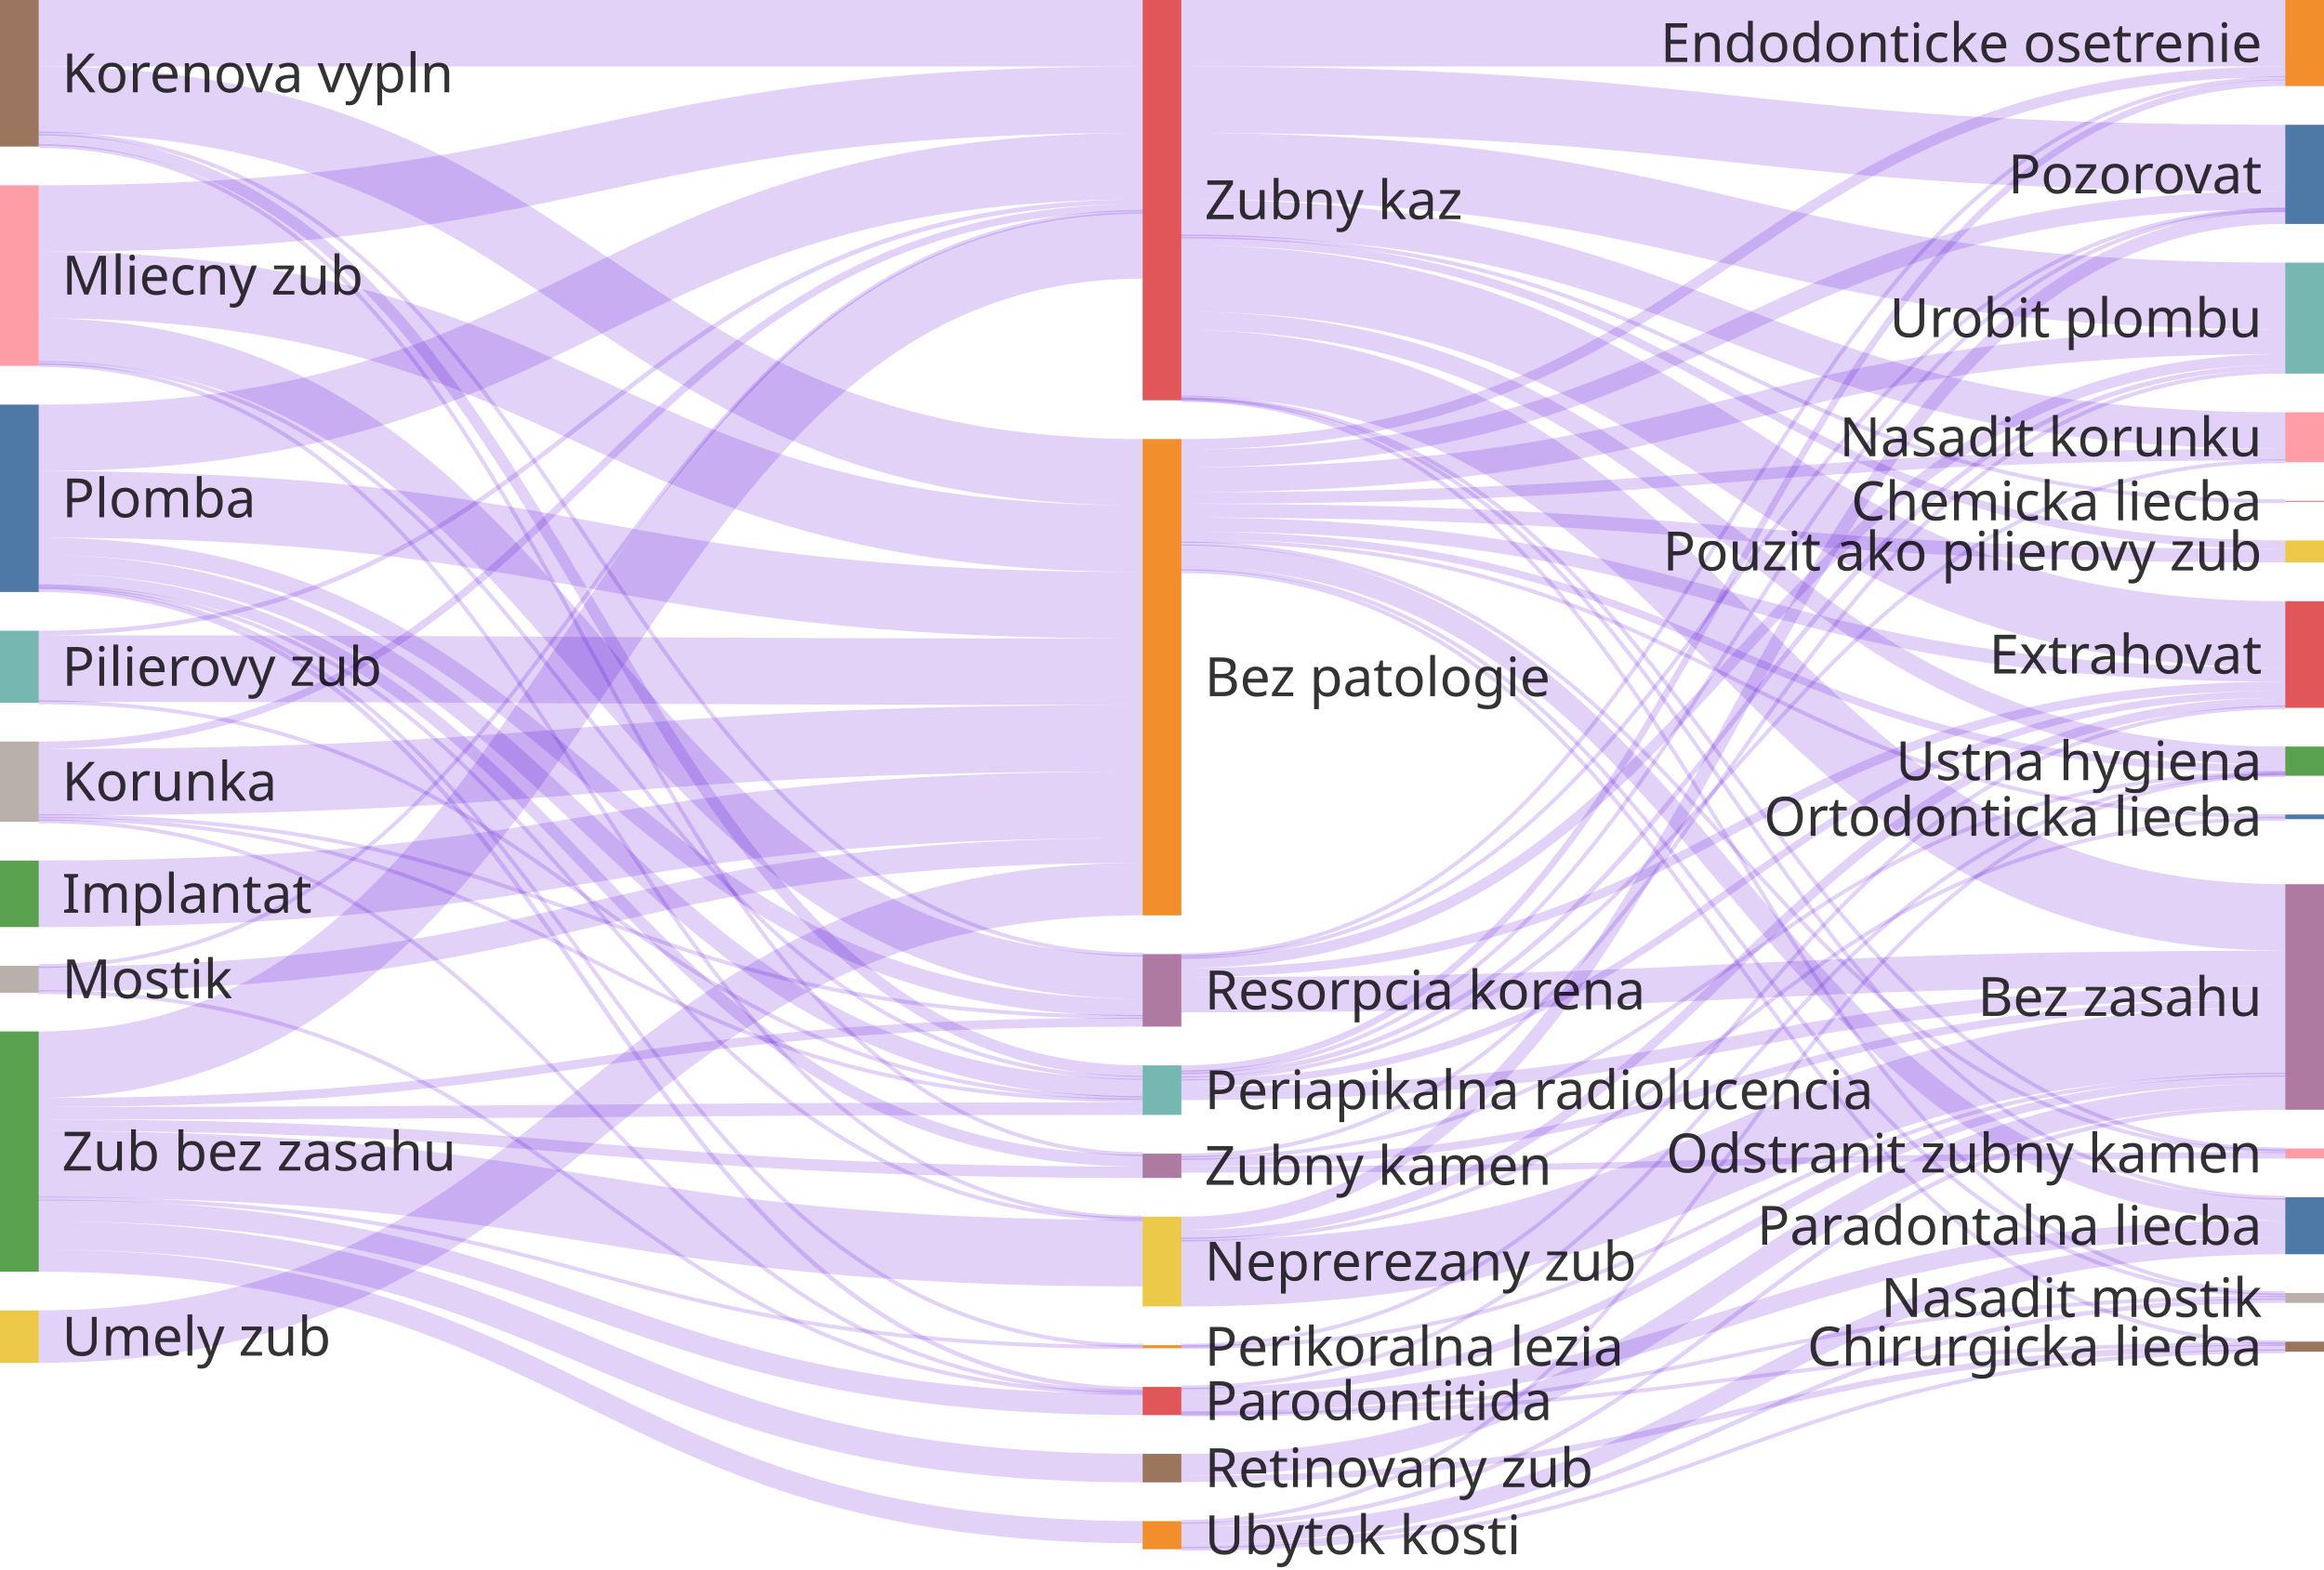
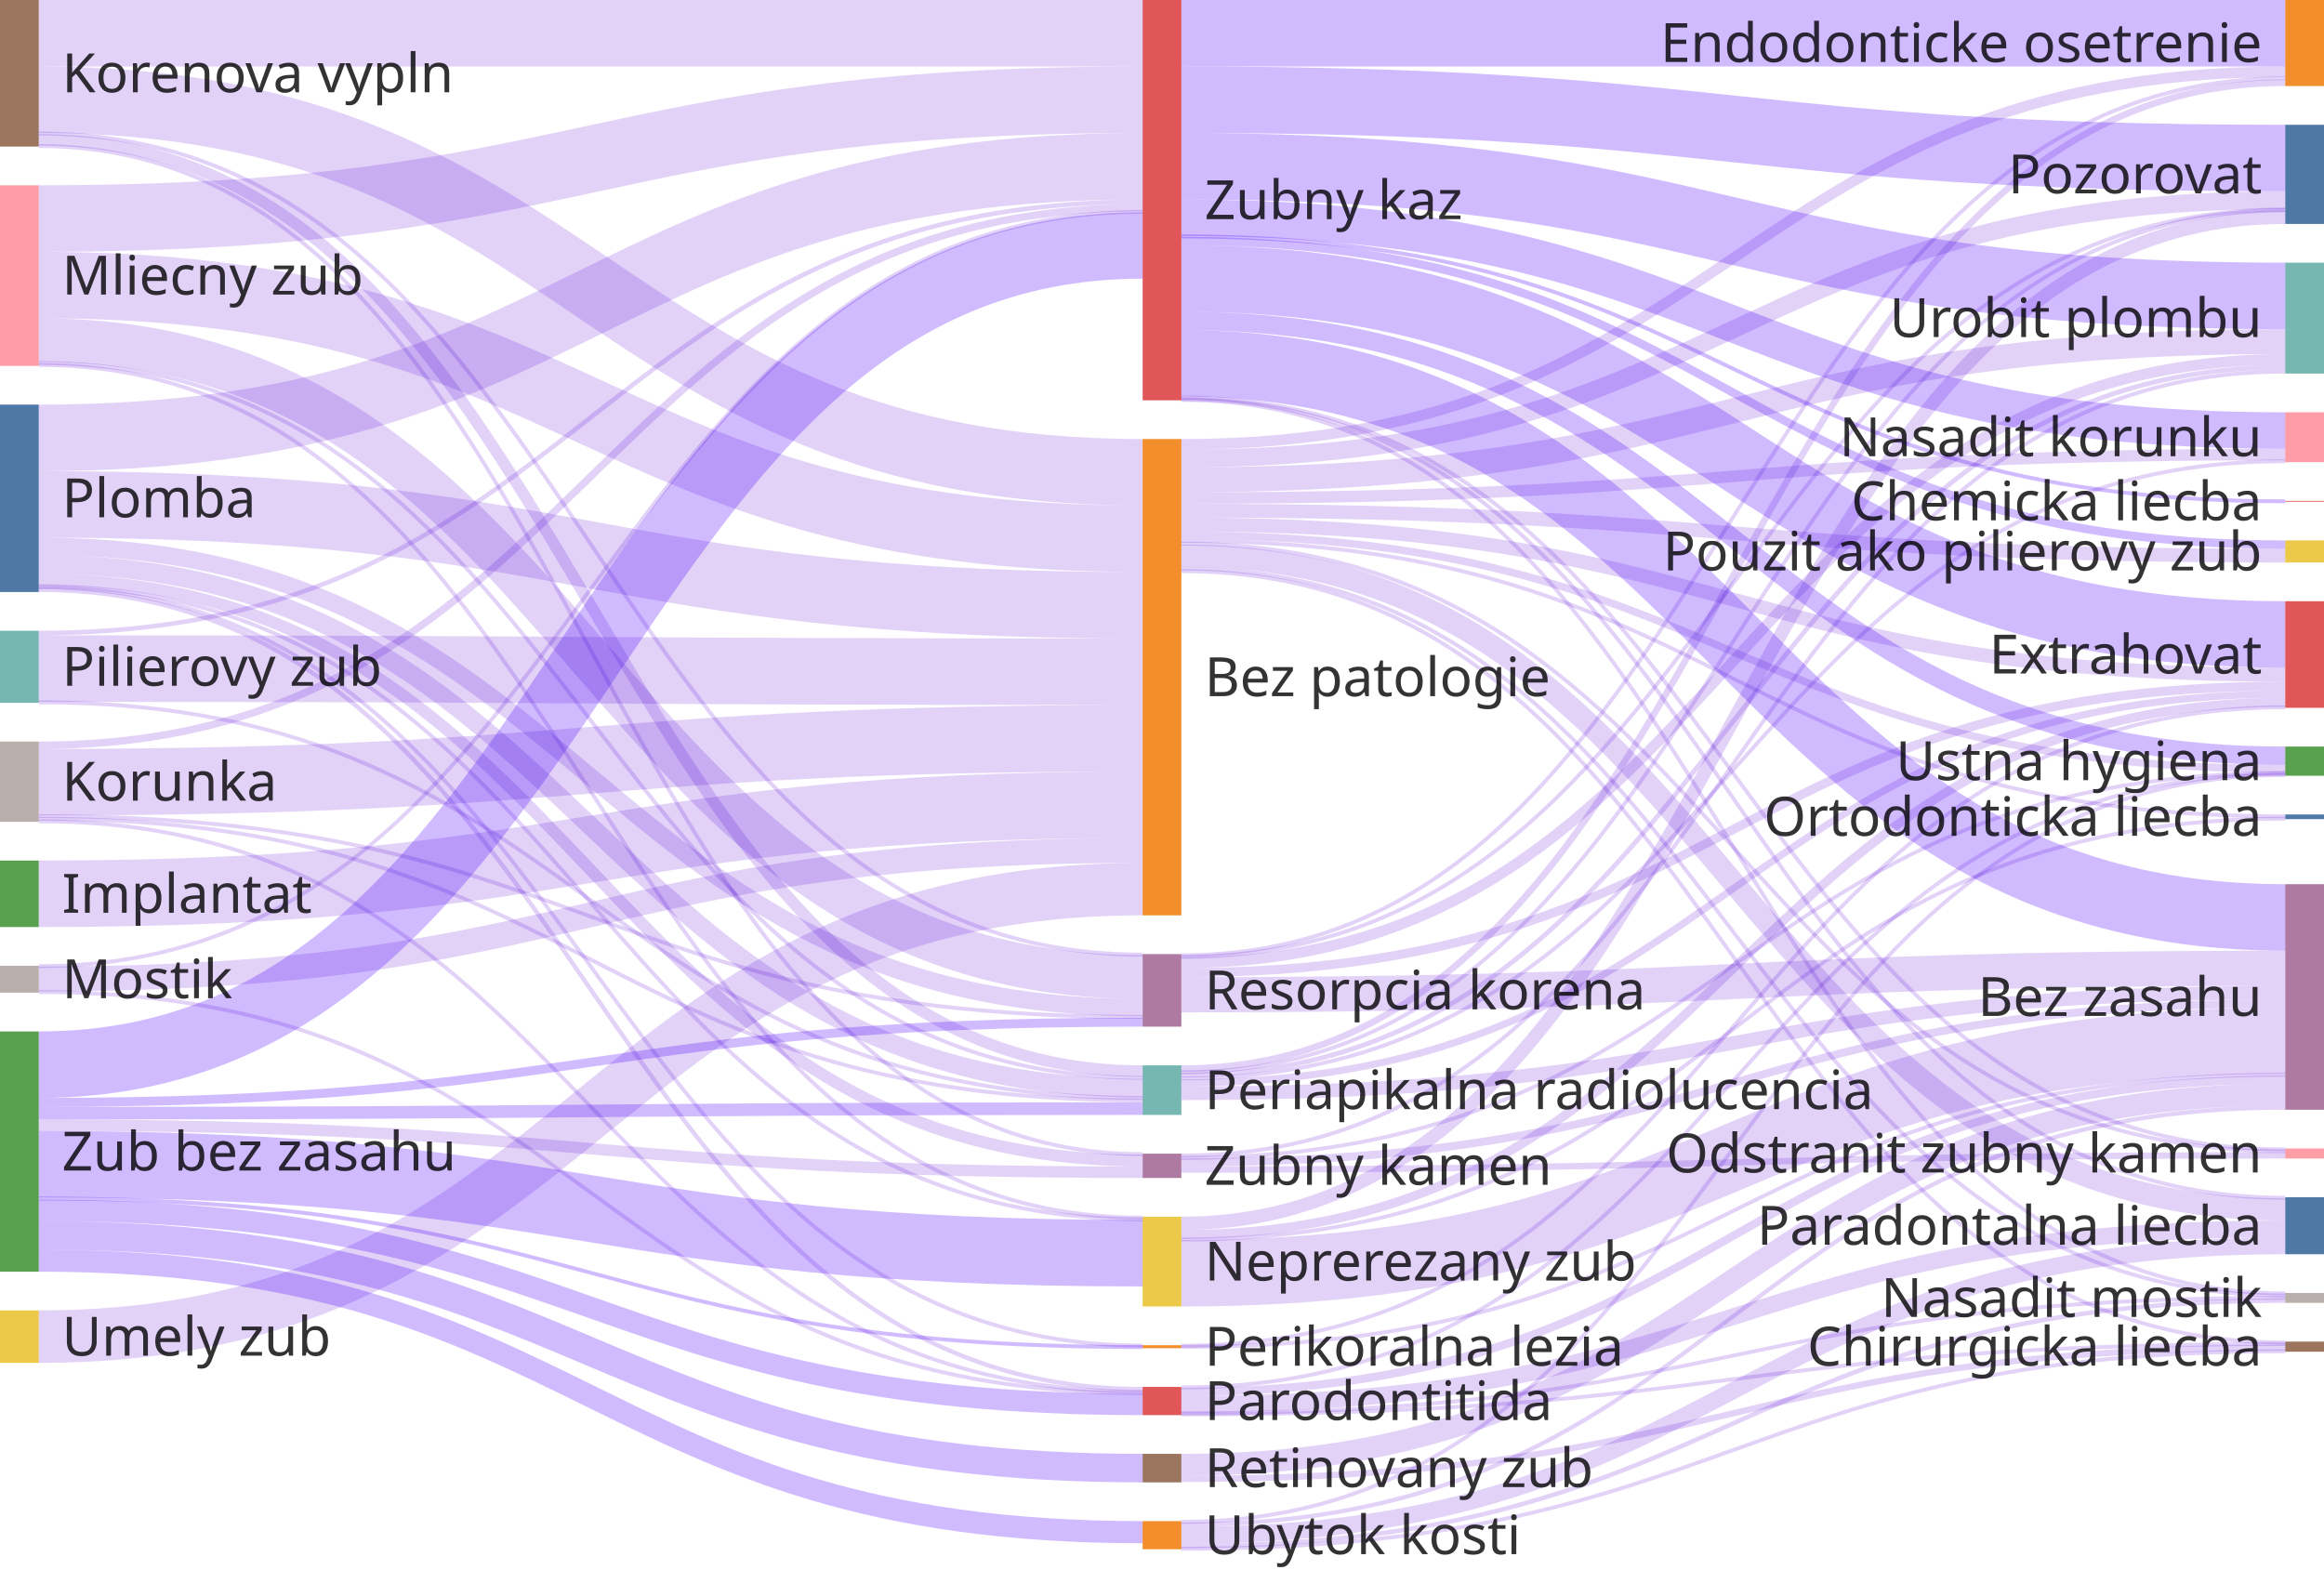
<svg xmlns="http://www.w3.org/2000/svg" aria-roledescription="sankey" role="graphics-document document" viewBox="0 0 600 405.269" height="405.269" width="600" id="container">
  <style>
        #container {
            font-family: "trebuchet ms", verdana, arial, sans-serif;
            font-size: 16px;
            fill: #333;
        }

        #container .error-icon {
            fill: #552222;
        }

        #container .error-text {
            fill: #552222;
            stroke: #552222;
        }

        #container .edge-thickness-normal {
            stroke-width: 2px;
        }

        #container .edge-thickness-thick {
            stroke-width: 3.5px;
        }

        #container .edge-pattern-solid {
            stroke-dasharray: 0;
        }

        #container .edge-pattern-dashed {
            stroke-dasharray: 3;
        }

        #container .edge-pattern-dotted {
            stroke-dasharray: 2;
        }

        #container .marker {
            fill: #333333;
            stroke: #333333;
        }

        #container .marker.cross {
            stroke: #333333;
        }

        #container svg {
            font-family: "trebuchet ms", verdana, arial, sans-serif;
            font-size: 16px;
        }

        #container :root {
            --mermaid-font-family: "trebuchet ms", verdana, arial, sans-serif;
        }
    </style>
  <g />
  <g class="nodes">
    <g y="104.471" x="0" transform="translate(0,104.4705)" id="node-1" class="node">
      <rect fill="#4e79a7" width="10" height="48.382" />
    </g>
    <g y="113.356" x="295" transform="translate(295,113.3562)" id="node-2" class="node">
      <rect fill="#f28e2c" width="10" height="122.98" />
    </g>
    <g y="0" x="295" transform="translate(295,0)" id="node-3" class="node">
      <rect fill="#e15759" width="10" height="103.356" />
    </g>
    <g y="67.815" x="590" transform="translate(590,67.81513)" id="node-4" class="node">
      <rect fill="#76b7b2" width="10" height="28.638" />
    </g>
    <g y="266.308" x="0" transform="translate(0,266.3082)" id="node-5" class="node">
      <rect fill="#59a14f" width="10" height="62.031" />
    </g>
    <g y="314.142" x="295" transform="translate(295,314.1421)" id="node-6" class="node">
      <rect fill="#edc949" width="10" height="23.178" />
    </g>
    <g y="228.292" x="590" transform="translate(590,228.2923)" id="node-7" class="node">
      <rect fill="#af7aa1" width="10" height="58.237" />
    </g>
    <g y="47.84" x="0" transform="translate(0,47.84005)" id="node-8" class="node">
      <rect fill="#ff9da7" width="10" height="46.63" />
    </g>
    <g y="0" x="0" transform="translate(0,0)" id="node-9" class="node">
      <rect fill="#9c755f" width="10" height="37.84" />
    </g>
    <g y="191.463" x="0" transform="translate(0,191.4632)" id="node-10" class="node">
      <rect fill="#bab0ab" width="10" height="20.723" />
    </g>
    <g y="32.216" x="590" transform="translate(590,32.21644)" id="node-11" class="node">
      <rect fill="#4e79a7" width="10" height="25.599" />
    </g>
    <g y="0" x="590" transform="translate(590,0)" id="node-12" class="node">
      <rect fill="#f28e2c" width="10" height="22.216" />
    </g>
    <g y="155.235" x="590" transform="translate(590,155.2354)" id="node-13" class="node">
      <rect fill="#e15759" width="10" height="27.522" />
    </g>
    <g y="162.852" x="0" transform="translate(0,162.8522)" id="node-14" class="node">
      <rect fill="#76b7b2" width="10" height="18.611" />
    </g>
    <g y="222.186" x="0" transform="translate(0,222.186)" id="node-15" class="node">
      <rect fill="#59a14f" width="10" height="17.169" />
    </g>
    <g y="338.339" x="0" transform="translate(0,338.3391)" id="node-16" class="node">
      <rect fill="#edc949" width="10" height="13.546" />
    </g>
    <g y="246.336" x="295" transform="translate(295,246.3364)" id="node-17" class="node">
      <rect fill="#af7aa1" width="10" height="18.731" />
    </g>
    <g y="106.453" x="590" transform="translate(590,106.4527)" id="node-18" class="node">
      <rect fill="#ff9da7" width="10" height="12.877" />
    </g>
    <g y="375.372" x="295" transform="translate(295,375.3722)" id="node-19" class="node">
      <rect fill="#9c755f" width="10" height="7.365" />
    </g>
    <g y="249.355" x="0" transform="translate(0,249.3548)" id="node-20" class="node">
      <rect fill="#bab0ab" width="10" height="6.953" />
    </g>
    <g y="309.121" x="590" transform="translate(590,309.1214)" id="node-21" class="node">
      <rect fill="#4e79a7" width="10" height="14.714" />
    </g>
    <g y="392.738" x="295" transform="translate(295,392.7376)" id="node-22" class="node">
      <rect fill="#f28e2c" width="10" height="7.262" />
    </g>
    <g y="358.093" x="295" transform="translate(295,358.0926)" id="node-23" class="node">
      <rect fill="#e15759" width="10" height="7.28" />
    </g>
    <g y="275.068" x="295" transform="translate(295,275.0676)" id="node-24" class="node">
      <rect fill="#76b7b2" width="10" height="12.791" />
    </g>
    <g y="192.757" x="590" transform="translate(590,192.757)" id="node-25" class="node">
      <rect fill="#59a14f" width="10" height="7.537" />
    </g>
    <g y="139.535" x="590" transform="translate(590,139.5353)" id="node-26" class="node">
      <rect fill="#edc949" width="10" height="5.7" />
    </g>
    <g y="297.858" x="295" transform="translate(295,297.8583)" id="node-27" class="node">
      <rect fill="#af7aa1" width="10" height="6.284" />
    </g>
    <g y="296.529" x="590" transform="translate(590,296.5289)" id="node-28" class="node">
      <rect fill="#ff9da7" width="10" height="2.592" />
    </g>
    <g y="346.393" x="590" transform="translate(590,346.3932)" id="node-29" class="node">
      <rect fill="#9c755f" width="10" height="2.61" />
    </g>
    <g y="333.835" x="590" transform="translate(590,333.8351)" id="node-30" class="node">
      <rect fill="#bab0ab" width="10" height="2.558" />
    </g>
    <g y="210.294" x="590" transform="translate(590,210.2941)" id="node-31" class="node">
      <rect fill="#4e79a7" width="10" height="1.202" />
    </g>
    <g y="347.32" x="295" transform="translate(295,347.32)" id="node-32" class="node">
      <rect fill="#f28e2c" width="10" height="0.773" />
    </g>
    <g y="129.329" x="590" transform="translate(590,129.3293)" id="node-33" class="node">
      <rect fill="#e15759" width="10" height="0.206" />
    </g>
  </g>
  <g font-size="14" font-family="sans-serif" class="node-labels">
    <text text-anchor="start" dy="0.35em" y="128.661" x="16">Plomba</text>
    <text text-anchor="start" dy="0.35em" y="174.846" x="311">Bez patologie</text>
    <text text-anchor="start" dy="0.35em" y="51.678" x="311">Zubny
            kaz</text>
    <text text-anchor="end" dy="0.35em" y="82.134" x="584">Urobit plombu</text>
    <text text-anchor="start" dy="0.35em" y="297.324" x="16">Zub bez zasahu</text>
    <text text-anchor="start" dy="0.35em" y="325.731" x="311">Neprerezany zub</text>
    <text text-anchor="end" dy="0.35em" y="257.411" x="584">Bez zasahu</text>
    <text text-anchor="start" dy="0.35em" y="71.155" x="16">Mliecny zub</text>
    <text text-anchor="start" dy="0.35em" y="18.92" x="16">Korenova
            vypln</text>
    <text text-anchor="start" dy="0.35em" y="201.825" x="16">Korunka</text>
    <text text-anchor="end" dy="0.35em" y="45.016" x="584">Pozorovat</text>
    <text text-anchor="end" dy="0.35em" y="11.108" x="584">Endodonticke osetrenie</text>
    <text text-anchor="end" dy="0.35em" y="168.996" x="584">Extrahovat</text>
    <text text-anchor="start" dy="0.35em" y="172.158" x="16">Pilierovy zub</text>
    <text text-anchor="start" dy="0.35em" y="230.77" x="16">Implantat</text>
    <text text-anchor="start" dy="0.35em" y="345.112" x="16">Umely
            zub</text>
    <text text-anchor="start" dy="0.35em" y="255.702" x="311">Resorpcia korena</text>
    <text text-anchor="end" dy="0.35em" y="112.891" x="584">Nasadit korunku</text>
    <text text-anchor="start" dy="0.35em" y="379.055" x="311">Retinovany zub</text>
    <text text-anchor="start" dy="0.35em" y="252.831" x="16">Mostik</text>
    <text text-anchor="end" dy="0.35em" y="316.478" x="584">Paradontalna liecba</text>
    <text text-anchor="start" dy="0.35em" y="396.369" x="311">Ubytok
            kosti</text>
    <text text-anchor="start" dy="0.35em" y="361.732" x="311">Parodontitida</text>
    <text text-anchor="start" dy="0.35em" y="281.463" x="311">Periapikalna radiolucencia</text>
    <text text-anchor="end" dy="0.35em" y="196.526" x="584">Ustna hygiena</text>
    <text text-anchor="end" dy="0.35em" y="142.385" x="584">Pouzit ako pilierovy zub</text>
    <text text-anchor="start" dy="0.35em" y="301" x="311">Zubny kamen</text>
    <text text-anchor="end" dy="0.35em" y="297.825" x="584">Odstranit zubny kamen</text>
    <text text-anchor="end" dy="0.35em" y="347.698" x="584">Chirurgicka liecba</text>
    <text text-anchor="end" dy="0.35em" y="335.114" x="584">Nasadit mostik</text>
    <text text-anchor="end" dy="0.35em" y="210.895" x="584">Ortodonticka liecba</text>
    <text text-anchor="start" dy="0.35em" y="347.706" x="311">Perikoralna lezia</text>
    <text text-anchor="end" dy="0.35em" y="129.432" x="584">Chemicka liecba</text>
  </g>
  <g stroke-opacity="0.5" fill="none" class="links">
    <g style="mix-blend-mode: multiply;" class="link">
      <path stroke-width="17.169" stroke="#C7A6F3" d="M10,130.224C152.5,130.224,152.5,156.278,295,156.278">
            </path>
    </g>
    <g style="mix-blend-mode: multiply;" class="link">
-       <path stroke-width="17.169" stroke="#C7A6F3" d="M305,42.922C447.5,42.922,447.5,76.4,590,76.4" />
+       <path stroke-width="17.169" stroke="#A478FF" d="M305,42.922C447.5,42.922,447.5,76.4,590,76.4" />
    </g>
    <g style="mix-blend-mode: multiply;" class="link">
      <path stroke-width="17.169" stroke="#C7A6F3" d="M10,113.055C152.5,113.055,152.5,42.922,295,42.922">
            </path>
    </g>
    <g style="mix-blend-mode: multiply;" class="link">
-       <path stroke-width="17.169" stroke="#C7A6F3" d="M10,300.577C152.5,300.577,152.5,323.568,295,323.568">
+       <path stroke-width="17.169" stroke="#A478FF" d="M10,300.577C152.5,300.577,152.5,323.568,295,323.568">
            </path>
    </g>
    <g style="mix-blend-mode: multiply;" class="link">
      <path stroke-width="17.169" stroke="#C7A6F3" d="M305,328.736C447.5,328.736,447.5,268.708,590,268.708">
            </path>
    </g>
    <g style="mix-blend-mode: multiply;" class="link">
      <path stroke-width="17.169" stroke="#C7A6F3" d="M10,56.424C152.5,56.424,152.5,25.753,295,25.753" />
    </g>
    <g style="mix-blend-mode: multiply;" class="link">
-       <path stroke-width="17.169" stroke="#C7A6F3" d="M10,274.893C152.5,274.893,152.5,63.37,295,63.37">
+       <path stroke-width="17.169" stroke="#A478FF" d="M10,274.893C152.5,274.893,152.5,63.37,295,63.37">
            </path>
    </g>
    <g style="mix-blend-mode: multiply;" class="link">
      <path stroke-width="17.169" stroke="#C7A6F3" d="M10,73.593C152.5,73.593,152.5,139.109,295,139.109">
            </path>
    </g>
    <g style="mix-blend-mode: multiply;" class="link">
-       <path stroke-width="17.169" stroke="#C7A6F3" d="M305,93.81C447.5,93.81,447.5,236.877,590,236.877">
+       <path stroke-width="17.169" stroke="#A478FF" d="M305,93.81C447.5,93.81,447.5,236.877,590,236.877">
            </path>
    </g>
    <g style="mix-blend-mode: multiply;" class="link">
      <path stroke-width="17.169" stroke="#C7A6F3" d="M10,25.753C152.5,25.753,152.5,121.941,295,121.941">
            </path>
    </g>
    <g style="mix-blend-mode: multiply;" class="link">
      <path stroke-width="17.169" stroke="#C7A6F3" d="M10,201.953C152.5,201.953,152.5,190.616,295,190.616">
            </path>
    </g>
    <g style="mix-blend-mode: multiply;" class="link">
-       <path stroke-width="17.169" stroke="#C7A6F3" d="M305,25.753C447.5,25.753,447.5,40.801,590,40.801" />
-     </g>
-     <g style="mix-blend-mode: multiply;" class="link">
-       <path stroke-width="17.169" stroke="#C7A6F3" d="M305,8.584C447.5,8.584,447.5,8.584,590,8.584" />
-     </g>
-     <g style="mix-blend-mode: multiply;" class="link">
-       <path stroke-width="17.169" stroke="#C7A6F3" d="M305,71.886C447.5,71.886,447.5,163.82,590,163.82" />
+       <path stroke-width="17.169" stroke="#A478FF" d="M305,25.753C447.5,25.753,447.5,40.801,590,40.801" />
+     </g>
+     <g style="mix-blend-mode: multiply;" class="link">
+       <path stroke-width="17.169" stroke="#A478FF" d="M305,8.584C447.5,8.584,447.5,8.584,590,8.584" />
+     </g>
+     <g style="mix-blend-mode: multiply;" class="link">
+       <path stroke-width="17.169" stroke="#A478FF" d="M305,71.886C447.5,71.886,447.5,163.82,590,163.82" />
    </g>
    <g style="mix-blend-mode: multiply;" class="link">
      <path stroke-width="17.169" stroke="#C7A6F3" d="M10,172.621C152.5,172.621,152.5,173.447,295,173.447">
            </path>
    </g>
    <g style="mix-blend-mode: multiply;" class="link">
      <path stroke-width="17.169" stroke="#C7A6F3" d="M10,8.584C152.5,8.584,152.5,8.584,295,8.584" />
    </g>
    <g style="mix-blend-mode: multiply;" class="link">
      <path stroke-width="17.169" stroke="#C7A6F3" d="M10,230.77C152.5,230.77,152.5,207.785,295,207.785">
            </path>
    </g>
    <g style="mix-blend-mode: multiply;" class="link">
      <path stroke-width="13.546" stroke="#C7A6F3" d="M10,345.112C152.5,345.112,152.5,229.563,295,229.563" />
    </g>
    <g style="mix-blend-mode: multiply;" class="link">
      <path stroke-width="11.297" stroke="#C7A6F3" d="M10,87.826C152.5,87.826,152.5,252.26,295,252.26" />
    </g>
    <g style="mix-blend-mode: multiply;" class="link">
-       <path stroke-width="9.426" stroke="#C7A6F3" d="M305,56.219C447.5,56.219,447.5,111.166,590,111.166">
+       <path stroke-width="9.426" stroke="#A478FF" d="M305,56.219C447.5,56.219,447.5,111.166,590,111.166">
            </path>
    </g>
    <g style="mix-blend-mode: multiply;" class="link">
      <path stroke-width="9.082" stroke="#C7A6F3" d="M305,256.835C447.5,256.835,447.5,250.002,590,250.002" />
    </g>
    <g style="mix-blend-mode: multiply;" class="link">
-       <path stroke-width="7.365" stroke="#C7A6F3" d="M10,318.939C152.5,318.939,152.5,379.055,295,379.055">
+       <path stroke-width="7.365" stroke="#A478FF" d="M10,318.939C152.5,318.939,152.5,379.055,295,379.055">
            </path>
    </g>
    <g style="mix-blend-mode: multiply;" class="link">
      <path stroke-width="6.438" stroke="#C7A6F3" d="M305,123.889C447.5,123.889,447.5,88.203,590,88.203" />
    </g>
    <g style="mix-blend-mode: multiply;" class="link">
      <path stroke-width="6.421" stroke="#C7A6F3" d="M10,252.754C152.5,252.754,152.5,219.58,295,219.58">
            </path>
    </g>
    <g style="mix-blend-mode: multiply;" class="link">
      <path stroke-width="5.734" stroke="#C7A6F3" d="M305,143.453C447.5,143.453,447.5,312.263,590,312.263">
            </path>
    </g>
    <g style="mix-blend-mode: multiply;" class="link">
-       <path stroke-width="5.717" stroke="#C7A6F3" d="M10,325.48C152.5,325.48,152.5,395.596,295,395.596" />
+       <path stroke-width="5.717" stroke="#A478FF" d="M10,325.48C152.5,325.48,152.5,395.596,295,395.596" />
    </g>
    <g style="mix-blend-mode: multiply;" class="link">
      <path stroke-width="5.649" stroke="#C7A6F3" d="M305,378.196C447.5,378.196,447.5,282.606,590,282.606">
            </path>
    </g>
    <g style="mix-blend-mode: multiply;" class="link">
-       <path stroke-width="5.511" stroke="#C7A6F3" d="M10,312.501C152.5,312.501,152.5,362.617,295,362.617" />
+       <path stroke-width="5.511" stroke="#A478FF" d="M10,312.501C152.5,312.501,152.5,362.617,295,362.617" />
    </g>
    <g style="mix-blend-mode: multiply;" class="link">
      <path stroke-width="4.824" stroke="#C7A6F3" d="M10,145.701C152.5,145.701,152.5,280.948,295,280.948">
            </path>
    </g>
    <g style="mix-blend-mode: multiply;" class="link">
-       <path stroke-width="4.756" stroke="#C7A6F3" d="M305,82.848C447.5,82.848,447.5,195.135,590,195.135">
+       <path stroke-width="4.756" stroke="#A478FF" d="M305,82.848C447.5,82.848,447.5,195.135,590,195.135">
            </path>
    </g>
    <g style="mix-blend-mode: multiply;" class="link">
      <path stroke-width="4.584" stroke="#C7A6F3" d="M305,118.378C447.5,118.378,447.5,51.677,590,51.677">
            </path>
    </g>
    <g style="mix-blend-mode: multiply;" class="link">
      <path stroke-width="4.481" stroke="#C7A6F3" d="M10,141.049C152.5,141.049,152.5,260.149,295,260.149">
            </path>
    </g>
    <g style="mix-blend-mode: multiply;" class="link">
      <path stroke-width="4.378" stroke="#C7A6F3" d="M305,396.403C447.5,396.403,447.5,321.646,590,321.646" />
    </g>
    <g style="mix-blend-mode: multiply;" class="link">
      <path stroke-width="4.327" stroke="#C7A6F3" d="M305,362.608C447.5,362.608,447.5,317.294,590,317.294">
            </path>
    </g>
    <g style="mix-blend-mode: multiply;" class="link">
      <path stroke-width="3.588" stroke="#C7A6F3" d="M305,135.41C447.5,135.41,447.5,174.198,590,174.198">
            </path>
    </g>
    <g style="mix-blend-mode: multiply;" class="link">
      <path stroke-width="3.537" stroke="#C7A6F3" d="M305,131.847C447.5,131.847,447.5,143.467,590,143.467">
            </path>
    </g>
    <g style="mix-blend-mode: multiply;" class="link">
      <path stroke-width="3.52" stroke="#C7A6F3" d="M305,282.27C447.5,282.27,447.5,256.303,590,256.303" />
    </g>
    <g style="mix-blend-mode: multiply;" class="link">
      <path stroke-width="3.434" stroke="#C7A6F3" d="M305,315.859C447.5,315.859,447.5,56.098,590,56.098">
            </path>
    </g>
    <g style="mix-blend-mode: multiply;" class="link">
-       <path stroke-width="3.245" stroke="#C7A6F3" d="M10,287.417C152.5,287.417,152.5,286.236,295,286.236">
+       <path stroke-width="3.245" stroke="#A478FF" d="M10,287.417C152.5,287.417,152.5,286.236,295,286.236">
            </path>
    </g>
    <g style="mix-blend-mode: multiply;" class="link">
      <path stroke-width="3.073" stroke="#C7A6F3" d="M10,149.65C152.5,149.65,152.5,299.652,295,299.652">
            </path>
    </g>
    <g style="mix-blend-mode: multiply;" class="link">
      <path stroke-width="2.97" stroke="#C7A6F3" d="M305,128.594C447.5,128.594,447.5,117.363,590,117.363">
            </path>
    </g>
    <g style="mix-blend-mode: multiply;" class="link">
      <path stroke-width="2.97" stroke="#C7A6F3" d="M10,36.097C152.5,36.097,152.5,276.553,295,276.553">
            </path>
    </g>
    <g style="mix-blend-mode: multiply;" class="link">
      <path stroke-width="2.953" stroke="#C7A6F3" d="M10,290.516C152.5,290.516,152.5,302.666,295,302.666">
            </path>
    </g>
    <g style="mix-blend-mode: multiply;" class="link">
      <path stroke-width="2.781" stroke="#C7A6F3" d="M305,248.568C447.5,248.568,447.5,92.813,590,92.813">
            </path>
    </g>
    <g style="mix-blend-mode: multiply;" class="link">
      <path stroke-width="2.73" stroke="#C7A6F3" d="M305,114.721C447.5,114.721,447.5,18.534,590,18.534">
            </path>
    </g>
    <g style="mix-blend-mode: multiply;" class="link">
      <path stroke-width="2.335" stroke="#C7A6F3" d="M305,251.126C447.5,251.126,447.5,177.16,590,177.16">
            </path>
    </g>
    <g style="mix-blend-mode: multiply;" class="link">
      <path stroke-width="2.335" stroke="#C7A6F3" d="M305,318.743C447.5,318.743,447.5,181.332,590,181.332">
            </path>
    </g>
    <g style="mix-blend-mode: multiply;" class="link">
-       <path stroke-width="2.318" stroke="#C7A6F3" d="M10,284.636C152.5,284.636,152.5,263.909,295,263.909">
-             </path>
-     </g>
-     <g style="mix-blend-mode: multiply;" class="link">
-       <path stroke-width="2.163" stroke="#C7A6F3" d="M305,62.22C447.5,62.22,447.5,140.617,590,140.617">
+       <path stroke-width="2.318" stroke="#A478FF" d="M10,284.636C152.5,284.636,152.5,263.909,295,263.909">
+             </path>
+     </g>
+     <g style="mix-blend-mode: multiply;" class="link">
+       <path stroke-width="2.163" stroke="#A478FF" d="M305,62.22C447.5,62.22,447.5,140.617,590,140.617">
            </path>
    </g>
    <g style="mix-blend-mode: multiply;" class="link">
      <path stroke-width="2.112" stroke="#C7A6F3" d="M305,359.389C447.5,359.389,447.5,278.726,590,278.726">
            </path>
    </g>
    <g style="mix-blend-mode: multiply;" class="link">
      <path stroke-width="2.06" stroke="#C7A6F3" d="M305,300.107C447.5,300.107,447.5,259.093,590,259.093" />
    </g>
    <g style="mix-blend-mode: multiply;" class="link">
      <path stroke-width="1.957" stroke="#C7A6F3" d="M305,138.182C447.5,138.182,447.5,198.491,590,198.491">
            </path>
    </g>
    <g style="mix-blend-mode: multiply;" class="link">
      <path stroke-width="1.906" stroke="#C7A6F3" d="M10,192.416C152.5,192.416,152.5,53.644,295,53.644">
            </path>
    </g>
    <g style="mix-blend-mode: multiply;" class="link">
      <path stroke-width="1.837" stroke="#C7A6F3" d="M305,279.592C447.5,279.592,447.5,179.246,590,179.246" />
    </g>
    <g style="mix-blend-mode: multiply;" class="link">
      <path stroke-width="1.7" stroke="#C7A6F3" d="M305,275.917C447.5,275.917,447.5,21.367,590,21.367" />
    </g>
    <g style="mix-blend-mode: multiply;" class="link">
      <path stroke-width="1.648" stroke="#C7A6F3" d="M305,301.962C447.5,301.962,447.5,298.297,590,298.297" />
    </g>
    <g style="mix-blend-mode: multiply;" class="link">
      <path stroke-width="1.614" stroke="#C7A6F3" d="M305,381.828C447.5,381.828,447.5,347.956,590,347.956">
            </path>
    </g>
    <g style="mix-blend-mode: multiply;" class="link">
      <path stroke-width="1.236" stroke="#C7A6F3" d="M305,277.574C447.5,277.574,447.5,94.822,590,94.822">
            </path>
    </g>
    <g style="mix-blend-mode: multiply;" class="link">
      <path stroke-width="1.185" stroke="#C7A6F3" d="M10,163.445C152.5,163.445,152.5,52.099,295,52.099">
            </path>
    </g>
    <g style="mix-blend-mode: multiply;" class="link">
      <path stroke-width="1.167" stroke="#C7A6F3" d="M305,399.176C447.5,399.176,447.5,335.81,590,335.81" />
    </g>
    <g style="mix-blend-mode: multiply;" class="link">
      <path stroke-width="1.133" stroke="#C7A6F3" d="M10,152.286C152.5,152.286,152.5,358.659,295,358.659">
            </path>
    </g>
    <g style="mix-blend-mode: multiply;" class="link">
      <path stroke-width="1.099" stroke="#C7A6F3" d="M305,393.665C447.5,393.665,447.5,285.98,590,285.98">
            </path>
    </g>
    <g style="mix-blend-mode: multiply;" class="link">
      <path stroke-width="1.013" stroke="#C7A6F3" d="M305,298.365C447.5,298.365,447.5,95.946,590,95.946" />
    </g>
    <g style="mix-blend-mode: multiply;" class="link">
      <path stroke-width="1" stroke="#C7A6F3" d="M10,211.396C152.5,211.396,152.5,284.116,295,284.116">
            </path>
    </g>
    <g style="mix-blend-mode: multiply;" class="link">
      <path stroke-width="1" stroke="#C7A6F3" d="M305,139.642C447.5,139.642,447.5,210.775,590,210.775">
            </path>
    </g>
    <g style="mix-blend-mode: multiply;" class="link">
      <path stroke-width="1" stroke="#C7A6F3" d="M305,146.775C447.5,146.775,447.5,334.496,590,334.496">
            </path>
    </g>
    <g style="mix-blend-mode: multiply;" class="link">
      <path stroke-width="1" stroke="#C7A6F3" d="M305,246.645C447.5,246.645,447.5,20.208,590,20.208">
            </path>
    </g>
    <g style="mix-blend-mode: multiply;" class="link">
-       <path stroke-width="1" stroke="#C7A6F3" d="M10,309.453C152.5,309.453,152.5,347.801,295,347.801" />
+       <path stroke-width="1" stroke="#A478FF" d="M10,309.453C152.5,309.453,152.5,347.801,295,347.801" />
    </g>
    <g style="mix-blend-mode: multiply;" class="link">
      <path stroke-width="1" stroke="#C7A6F3" d="M10,93.724C152.5,93.724,152.5,278.287,295,278.287">
            </path>
    </g>
    <g style="mix-blend-mode: multiply;" class="link">
      <path stroke-width="1" stroke="#C7A6F3" d="M10,94.222C152.5,94.222,152.5,314.391,295,314.391" />
    </g>
    <g style="mix-blend-mode: multiply;" class="link">
      <path stroke-width="1" stroke="#C7A6F3" d="M305,278.433C447.5,278.433,447.5,119.089,590,119.089">
            </path>
    </g>
    <g style="mix-blend-mode: multiply;" class="link">
      <path stroke-width="1" stroke="#C7A6F3" d="M305,147.471C447.5,147.471,447.5,346.634,590,346.634">
            </path>
    </g>
    <g style="mix-blend-mode: multiply;" class="link">
      <path stroke-width="1" stroke="#C7A6F3" d="M305,102.635C447.5,102.635,447.5,296.769,590,296.769" />
    </g>
    <g style="mix-blend-mode: multiply;" class="link">
      <path stroke-width="1" stroke="#C7A6F3" d="M305,140.354C447.5,140.354,447.5,297.241,590,297.241" />
    </g>
    <g style="mix-blend-mode: multiply;" class="link">
      <path stroke-width="1" stroke="#C7A6F3" d="M305,392.926C447.5,392.926,447.5,200.105,590,200.105" />
    </g>
    <g style="mix-blend-mode: multiply;" class="link">
      <path stroke-width="1" stroke="#C7A6F3" d="M305,347.766C447.5,347.766,447.5,277.481,590,277.481" />
    </g>
    <g style="mix-blend-mode: multiply;" class="link">
      <path stroke-width="1" stroke="#C7A6F3" d="M10,210.718C152.5,210.718,152.5,262.57,295,262.57">
            </path>
    </g>
    <g style="mix-blend-mode: multiply;" class="link">
      <path stroke-width="1" stroke="#C7A6F3" d="M10,151.359C152.5,151.359,152.5,314.812,295,314.812">
            </path>
    </g>
    <g style="mix-blend-mode: multiply;" class="link">
      <path stroke-width="1" stroke="#C7A6F3" d="M10,256.136C152.5,256.136,152.5,359.689,295,359.689" />
    </g>
    <g style="mix-blend-mode: multiply;" class="link">
      <path stroke-width="1" stroke="#C7A6F3" d="M10,212.04C152.5,212.04,152.5,359.372,295,359.372">
            </path>
    </g>
    <g style="mix-blend-mode: multiply;" class="link">
      <path stroke-width="1" stroke="#C7A6F3" d="M10,34.475C152.5,34.475,152.5,246.474,295,246.474">
            </path>
    </g>
    <g style="mix-blend-mode: multiply;" class="link">
      <path stroke-width="1" stroke="#C7A6F3" d="M305,364.909C447.5,364.909,447.5,335.088,590,335.088" />
    </g>
    <g style="mix-blend-mode: multiply;" class="link">
      <path stroke-width="1" stroke="#C7A6F3" d="M305,103.013C447.5,103.013,447.5,309.259,590,309.259">
            </path>
    </g>
    <g style="mix-blend-mode: multiply;" class="link">
      <path stroke-width="1" stroke="#C7A6F3" d="M305,365.183C447.5,365.183,447.5,347.011,590,347.011" />
    </g>
    <g style="mix-blend-mode: multiply;" class="link">
      <path stroke-width="1" stroke="#C7A6F3" d="M10,181.334C152.5,181.334,152.5,283.489,295,283.489">
            </path>
    </g>
    <g style="mix-blend-mode: multiply;" class="link">
      <path stroke-width="1" stroke="#C7A6F3" d="M305,347.449C447.5,347.449,447.5,182.628,590,182.628">
            </path>
    </g>
    <g style="mix-blend-mode: multiply;" class="link">
      <path stroke-width="1" stroke="#C7A6F3" d="M10,37.711C152.5,37.711,152.5,297.987,295,297.987">
            </path>
    </g>
    <g style="mix-blend-mode: multiply;" class="link">
      <path stroke-width="1" stroke="#C7A6F3" d="M305,358.213C447.5,358.213,447.5,199.796,590,199.796">
            </path>
    </g>
    <g style="mix-blend-mode: multiply;" class="link">
      <path stroke-width="1" stroke="#C7A6F3" d="M305,320.031C447.5,320.031,447.5,211.376,590,211.376">
            </path>
    </g>
    <g style="mix-blend-mode: multiply;" class="link">
      <path stroke-width="1" stroke="#C7A6F3" d="M305,399.88C447.5,399.88,447.5,348.883,590,348.883">
            </path>
    </g>
    <g style="mix-blend-mode: multiply;" class="link">
      <path stroke-width="1" stroke="#C7A6F3" d="M305,247.066C447.5,247.066,447.5,54.081,590,54.081">
            </path>
    </g>
    <g style="mix-blend-mode: multiply;" class="link">
-       <path stroke-width="1" stroke="#C7A6F3" d="M305,61.035C447.5,61.035,447.5,129.432,590,129.432">
+       <path stroke-width="1" stroke="#A478FF" d="M305,61.035C447.5,61.035,447.5,129.432,590,129.432">
            </path>
    </g>
    <g style="mix-blend-mode: multiply;" class="link">
      <path stroke-width="1" stroke="#C7A6F3" d="M305,103.253C447.5,103.253,447.5,333.938,590,333.938">
            </path>
    </g>
    <g style="mix-blend-mode: multiply;" class="link">
      <path stroke-width="1" stroke="#C7A6F3" d="M305,298.974C447.5,298.974,447.5,199.573,590,199.573">
            </path>
    </g>
    <g style="mix-blend-mode: multiply;" class="link">
      <path stroke-width="1" stroke="#C7A6F3" d="M10,249.449C152.5,249.449,152.5,54.691,295,54.691">
            </path>
    </g>
    <g style="mix-blend-mode: multiply;" class="link">
      <path stroke-width="1" stroke="#C7A6F3" d="M10,151.625C152.5,151.625,152.5,347.414,295,347.414">
            </path>
    </g>
    <g style="mix-blend-mode: multiply;" class="link">
      <path stroke-width="1" stroke="#C7A6F3" d="M305,276.862C447.5,276.862,447.5,54.287,590,54.287" />
    </g>
  </g>
</svg>
